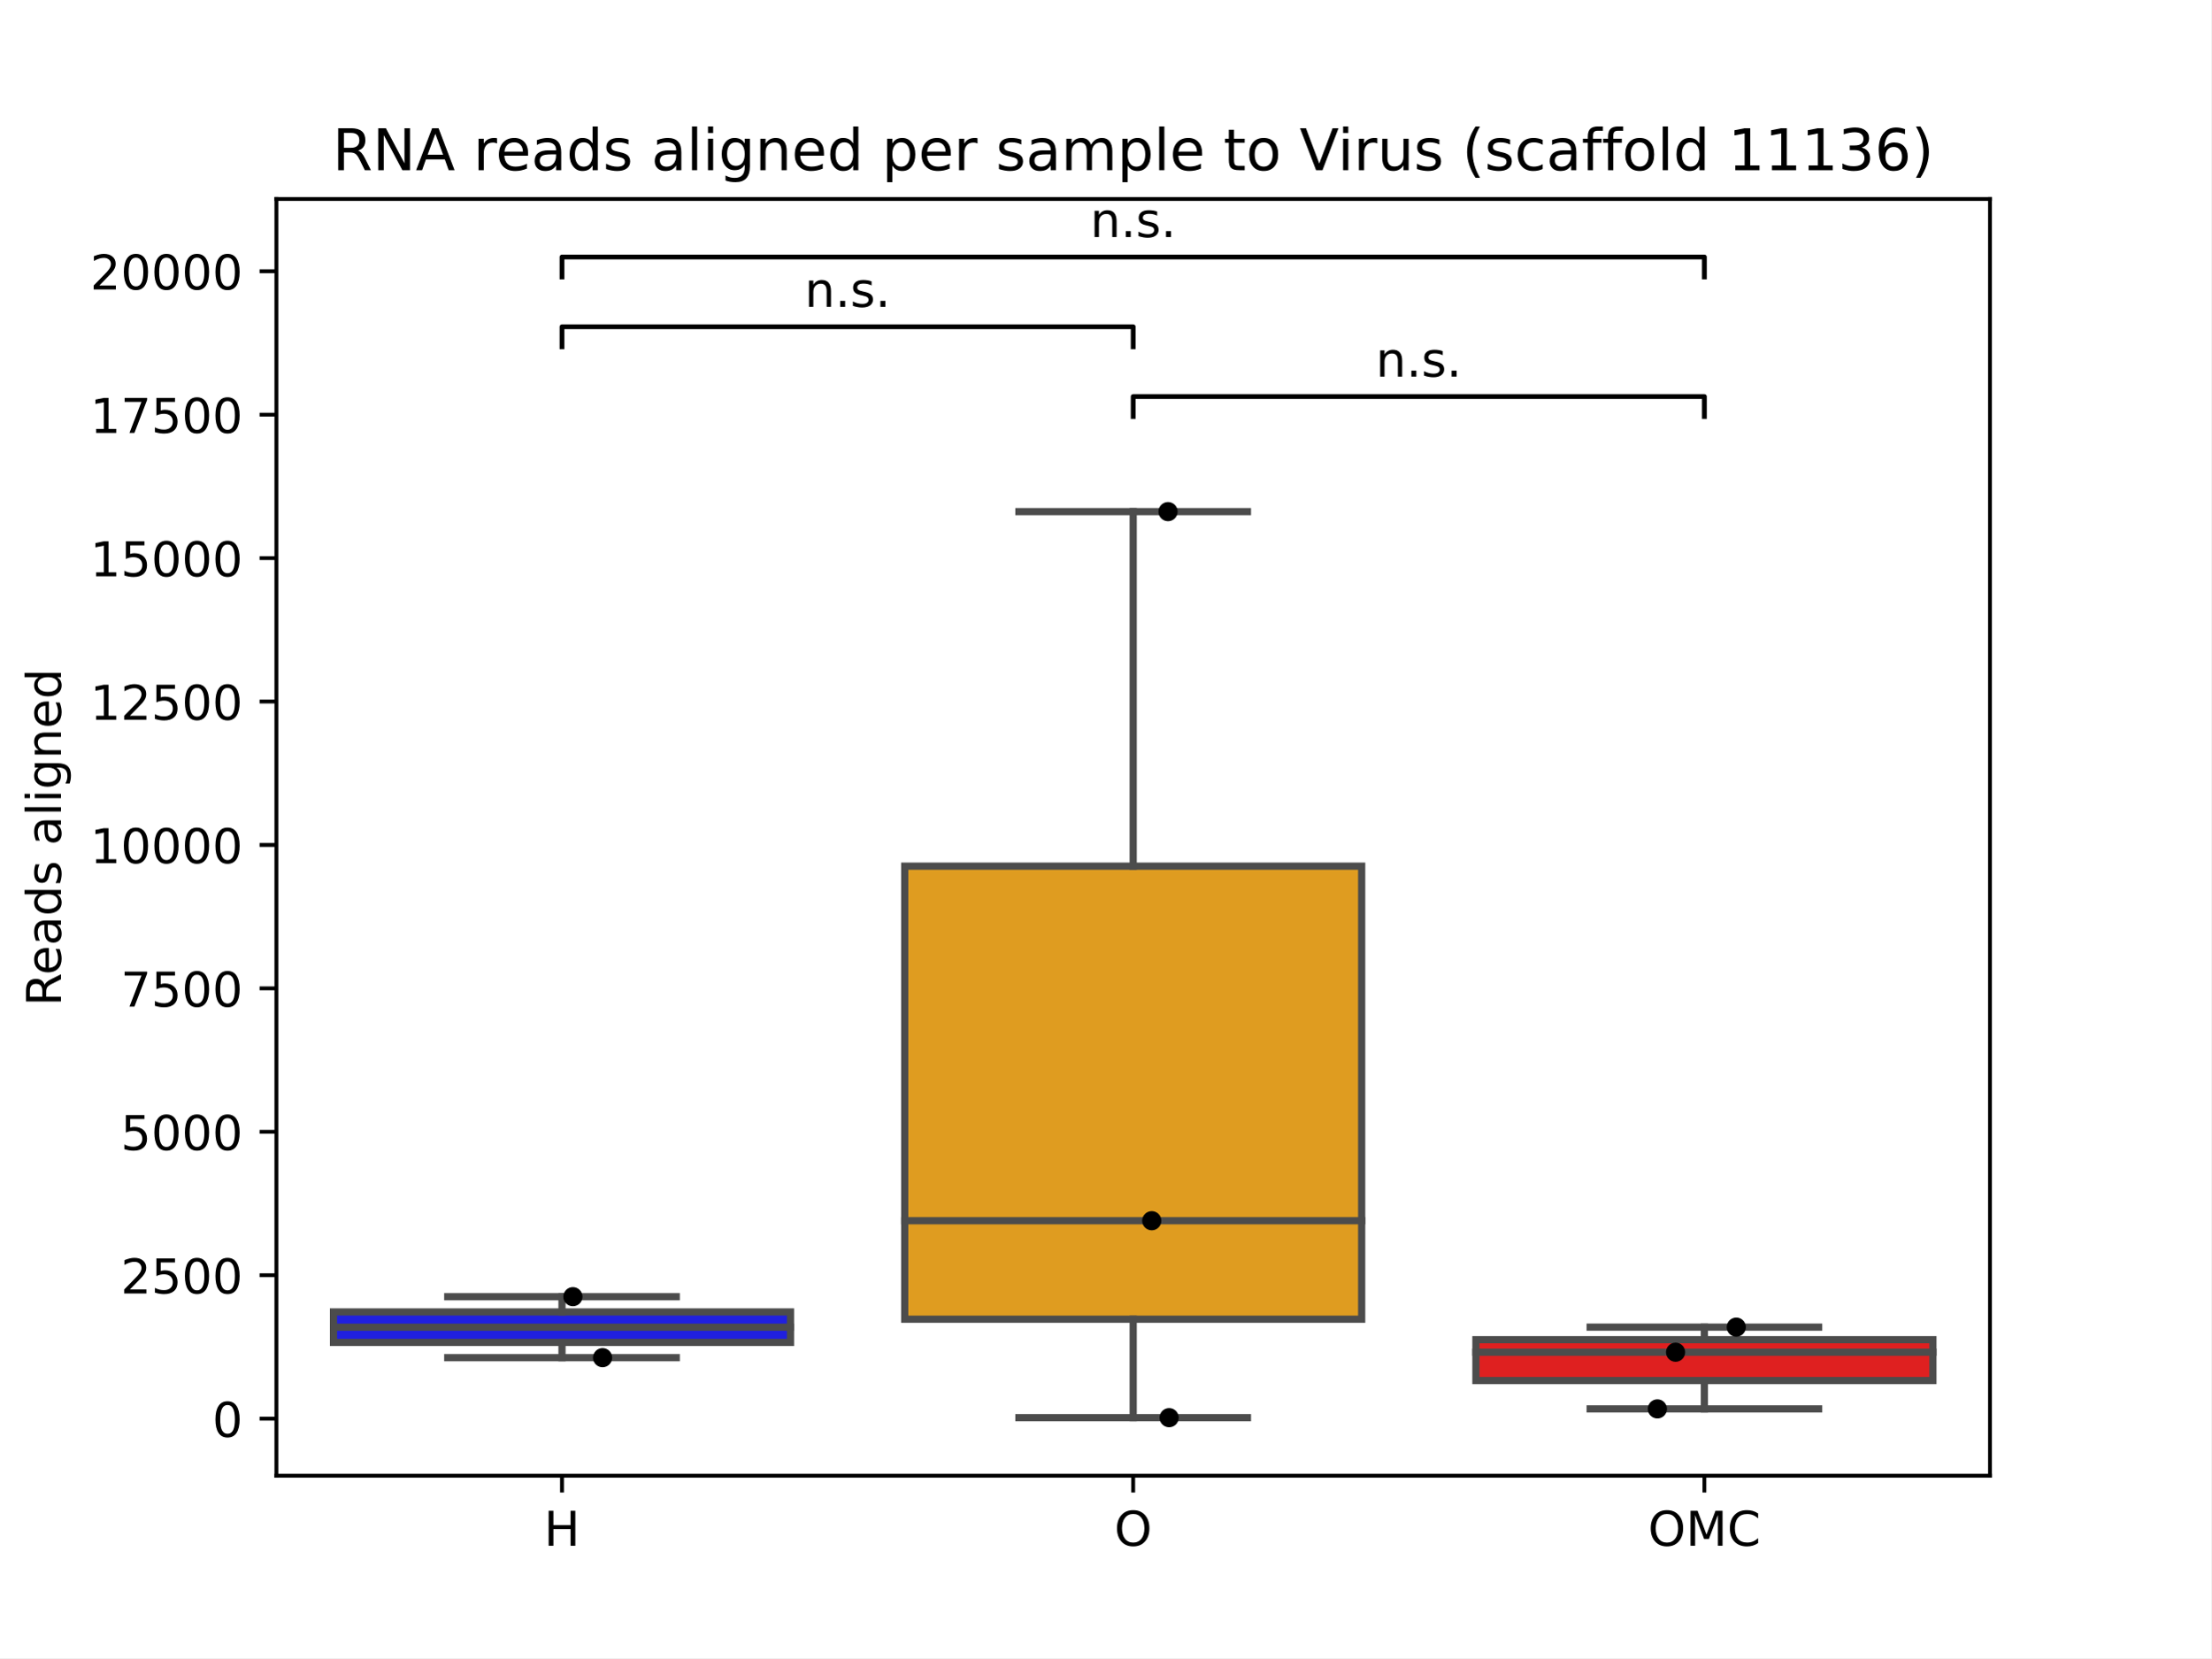
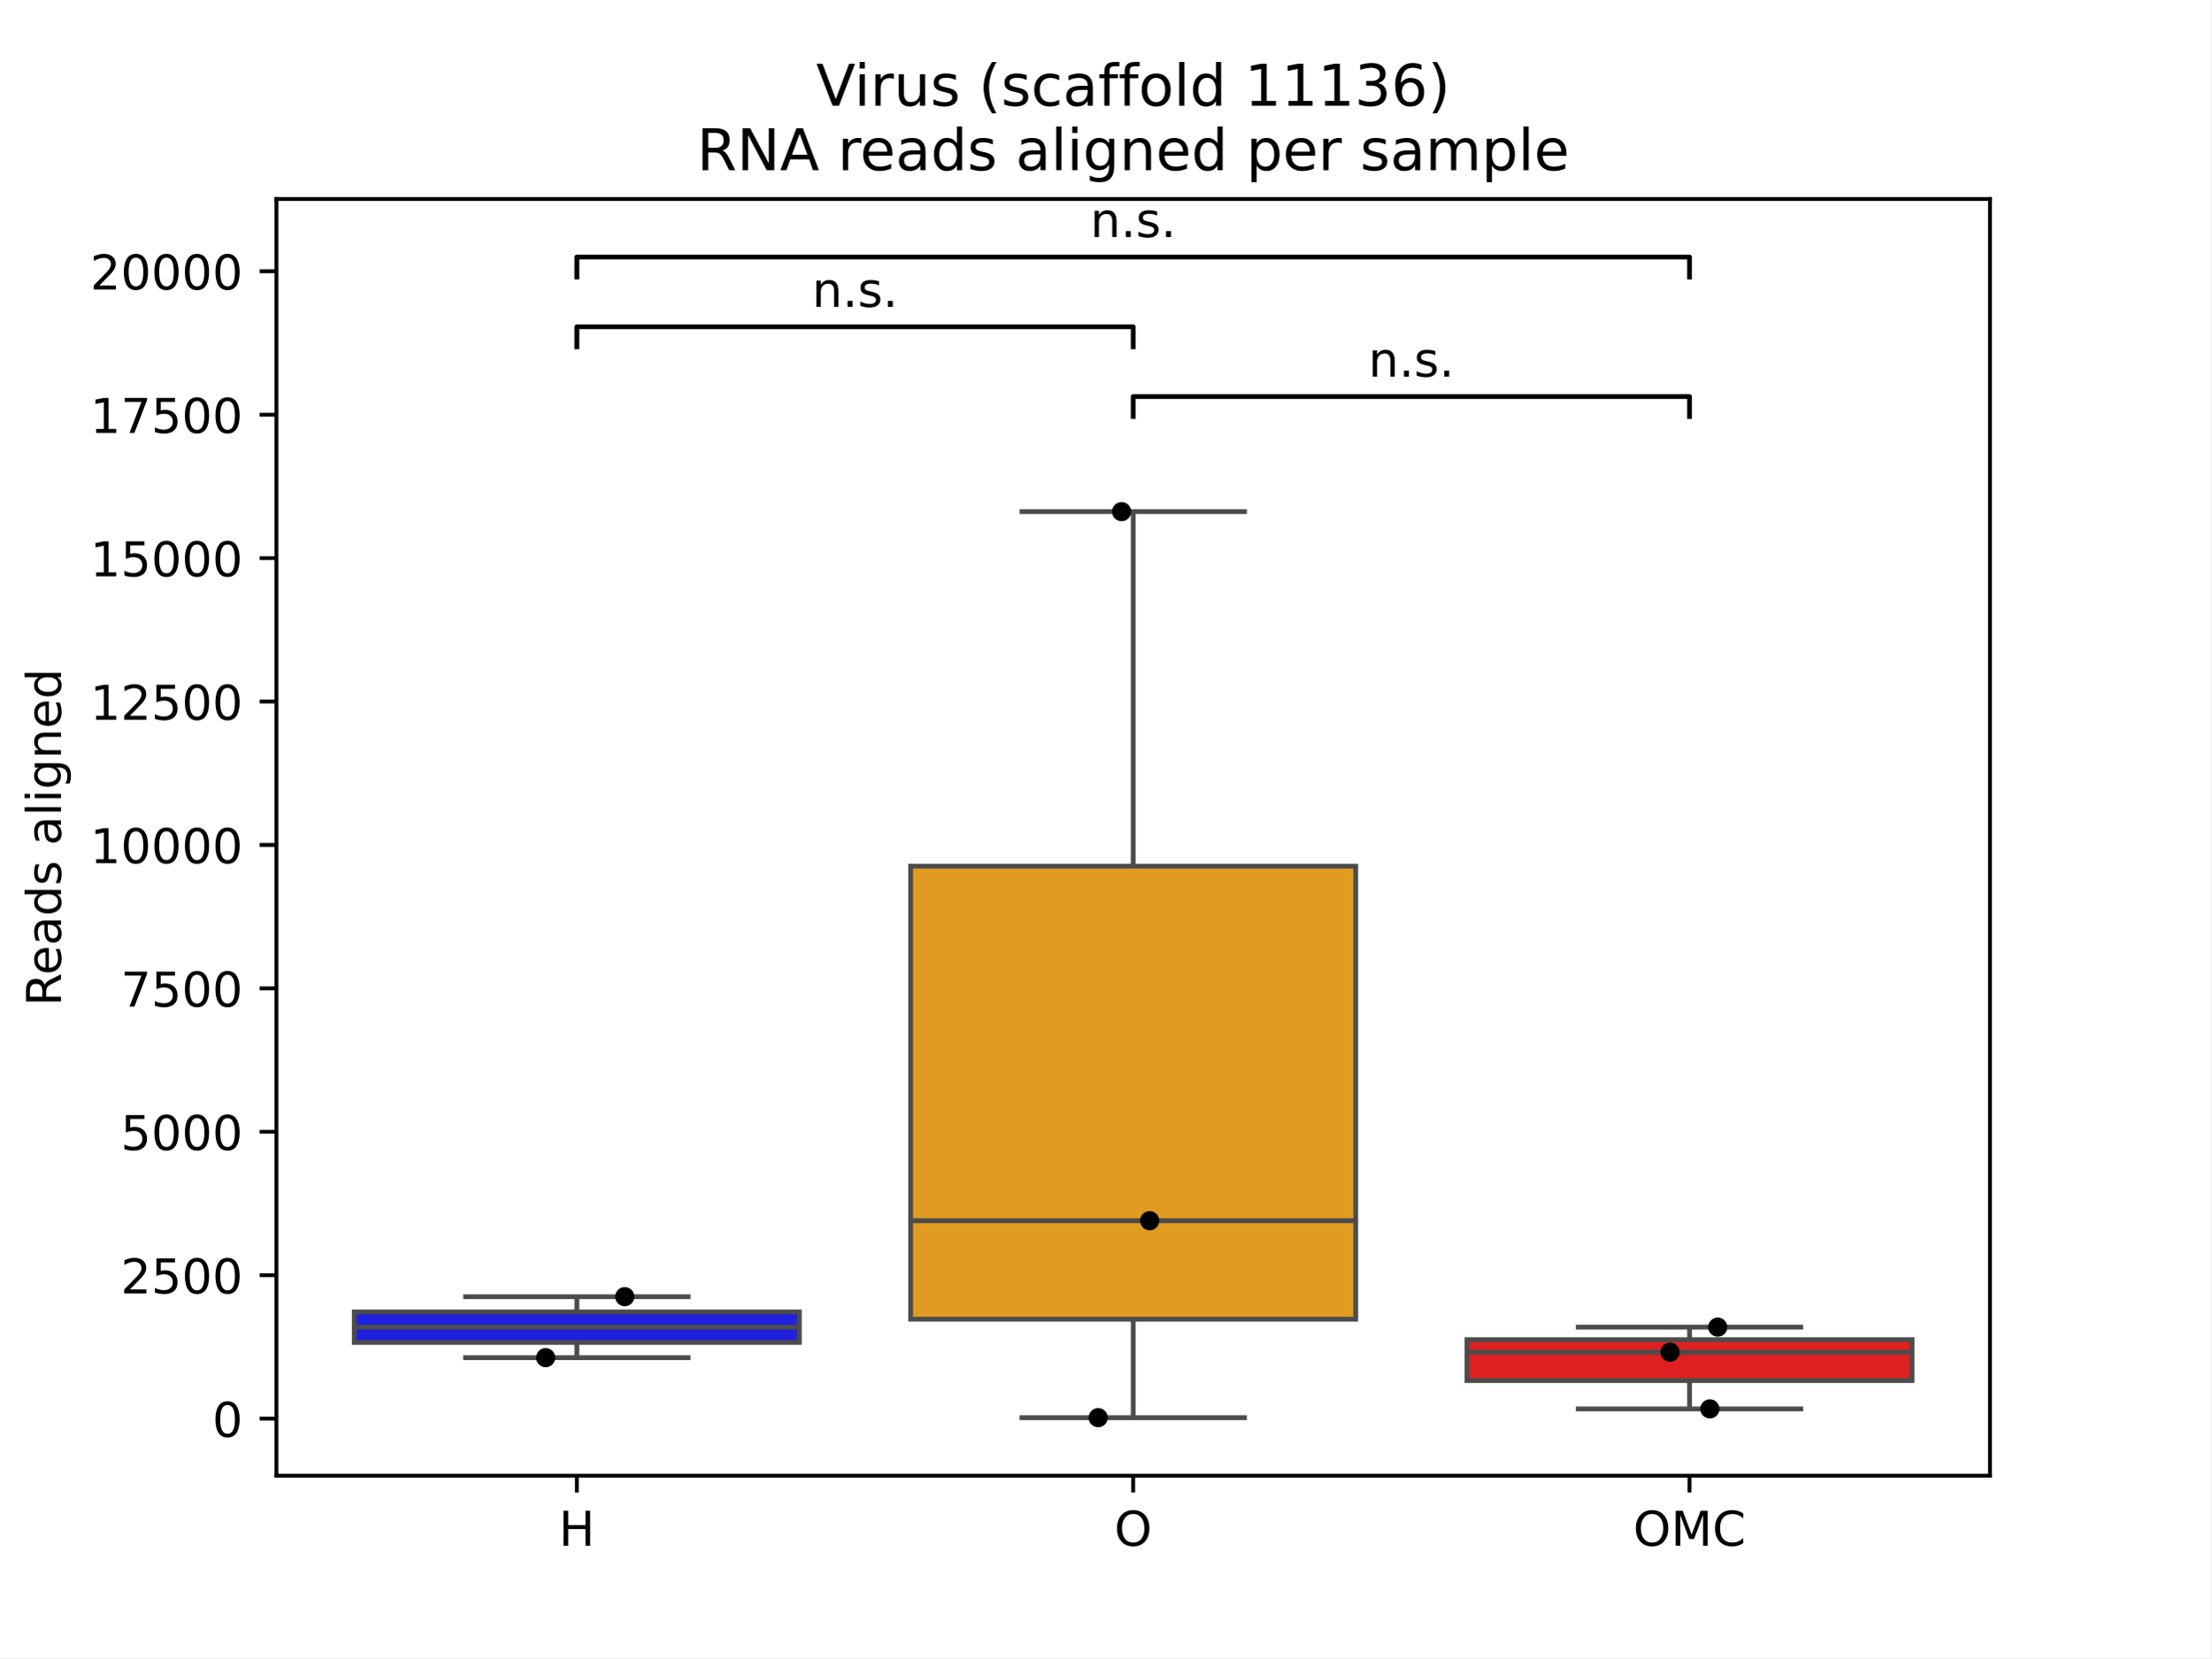
<svg xmlns="http://www.w3.org/2000/svg" xmlns:xlink="http://www.w3.org/1999/xlink" width="460.8pt" height="345.6pt" viewBox="0 0 460.8 345.6" version="1.1">
  <defs>
    <style type="text/css">*{stroke-linejoin: round; stroke-linecap: butt}</style>
  </defs>
  <g id="figure_1">
    <g id="patch_1">
      <path d="M 0 345.6  L 460.8 345.6  L 460.8 0  L 0 0  z " style="fill: #ffffff" />
    </g>
    <g id="axes_1">
      <g id="patch_2">
        <path d="M 57.6 307.584  L 414.72 307.584  L 414.72 41.472  L 57.6 41.472  z " style="fill: #ffffff" />
      </g>
-       <g id="patch_3">
-         <path d="M 69.504 279.802  L 164.736 279.802  L 164.736 273.446  L 69.504 273.446  L 69.504 279.802  z " clip-path="url(#pe0bafce841)" style="fill: #2020df; stroke: #4c4c4c; stroke-width: 1.5; stroke-linejoin: miter" />
-       </g>
-       <g id="patch_4">
-         <path d="M 188.544 274.962  L 283.776 274.962  L 283.776 180.536  L 188.544 180.536  L 188.544 274.962  z " clip-path="url(#pe0bafce841)" style="fill: #df9c20; stroke: #4c4c4c; stroke-width: 1.5; stroke-linejoin: miter" />
-       </g>
-       <g id="patch_5">
-         <path d="M 307.584 287.751  L 402.816 287.751  L 402.816 279.231  L 307.584 279.231  L 307.584 287.751  z " clip-path="url(#pe0bafce841)" style="fill: #df2020; stroke: #4c4c4c; stroke-width: 1.5; stroke-linejoin: miter" />
-       </g>
      <g id="matplotlib.axis_1">
        <g id="xtick_1">
          <g id="line2d_1">
            <defs>
-               <path id="me83a0ffa88" d="M 0 0  L 0 3.5  " style="stroke: #000000; stroke-width: 0.8" />
+               <path id="me0c558ceb7" d="M 0 0  L 0 3.5  " style="stroke: #000000; stroke-width: 0.8" />
            </defs>
            <g>
-               <use xlink:href="#me83a0ffa88" x="117.12" y="307.584" style="stroke: #000000; stroke-width: 0.8" />
+               <use xlink:href="#me0c558ceb7" x="120.212" y="307.584" style="stroke: #000000; stroke-width: 0.8" />
            </g>
          </g>
          <g id="text_1">
-             <g transform="translate(113.3598 322.1824) scale(0.1 -0.1)">
+             <g transform="translate(116.4518 322.1824) scale(0.1 -0.1)">
              <defs>
                <path id="DejaVuSans-48" d="M 628 4666  L 1259 4666  L 1259 2753  L 3553 2753  L 3553 4666  L 4184 4666  L 4184 0  L 3553 0  L 3553 2222  L 1259 2222  L 1259 0  L 628 0  L 628 4666  z " transform="scale(0.015625)" />
              </defs>
              <use xlink:href="#DejaVuSans-48" />
            </g>
          </g>
        </g>
        <g id="xtick_2">
          <g id="line2d_2">
            <g>
-               <use xlink:href="#me83a0ffa88" x="236.16" y="307.584" style="stroke: #000000; stroke-width: 0.8" />
+               <use xlink:href="#me0c558ceb7" x="236.16" y="307.584" style="stroke: #000000; stroke-width: 0.8" />
            </g>
          </g>
          <g id="text_2">
            <g transform="translate(232.2241 322.1824) scale(0.1 -0.1)">
              <defs>
                <path id="DejaVuSans-4f" d="M 2522 4238  Q 1834 4238 1429 3725  Q 1025 3213 1025 2328  Q 1025 1447 1429 934  Q 1834 422 2522 422  Q 3209 422 3611 934  Q 4013 1447 4013 2328  Q 4013 3213 3611 3725  Q 3209 4238 2522 4238  z M 2522 4750  Q 3503 4750 4090 4092  Q 4678 3434 4678 2328  Q 4678 1225 4090 567  Q 3503 -91 2522 -91  Q 1538 -91 948 565  Q 359 1222 359 2328  Q 359 3434 948 4092  Q 1538 4750 2522 4750  z " transform="scale(0.015625)" />
              </defs>
              <use xlink:href="#DejaVuSans-4f" />
            </g>
          </g>
        </g>
        <g id="xtick_3">
          <g id="line2d_3">
            <g>
-               <use xlink:href="#me83a0ffa88" x="355.2" y="307.584" style="stroke: #000000; stroke-width: 0.8" />
+               <use xlink:href="#me0c558ceb7" x="352.108" y="307.584" style="stroke: #000000; stroke-width: 0.8" />
            </g>
          </g>
          <g id="text_3">
-             <g transform="translate(343.4586 322.1824) scale(0.1 -0.1)">
+             <g transform="translate(340.3666 322.1824) scale(0.1 -0.1)">
              <defs>
                <path id="DejaVuSans-4d" d="M 628 4666  L 1569 4666  L 2759 1491  L 3956 4666  L 4897 4666  L 4897 0  L 4281 0  L 4281 4097  L 3078 897  L 2444 897  L 1241 4097  L 1241 0  L 628 0  L 628 4666  z " transform="scale(0.015625)" />
                <path id="DejaVuSans-43" d="M 4122 4306  L 4122 3641  Q 3803 3938 3442 4084  Q 3081 4231 2675 4231  Q 1875 4231 1450 3742  Q 1025 3253 1025 2328  Q 1025 1406 1450 917  Q 1875 428 2675 428  Q 3081 428 3442 575  Q 3803 722 4122 1019  L 4122 359  Q 3791 134 3420 21  Q 3050 -91 2638 -91  Q 1578 -91 968 557  Q 359 1206 359 2328  Q 359 3453 968 4101  Q 1578 4750 2638 4750  Q 3056 4750 3426 4639  Q 3797 4528 4122 4306  z " transform="scale(0.015625)" />
              </defs>
              <use xlink:href="#DejaVuSans-4f" />
              <use xlink:href="#DejaVuSans-4d" x="78.711" />
              <use xlink:href="#DejaVuSans-43" x="164.99" />
            </g>
          </g>
        </g>
      </g>
      <g id="matplotlib.axis_2">
        <g id="ytick_1">
          <g id="line2d_4">
            <defs>
-               <path id="m1e93c20e6a" d="M 0 0  L -3.5 0  " style="stroke: #000000; stroke-width: 0.8" />
+               <path id="maad1c151bc" d="M 0 0  L -3.5 0  " style="stroke: #000000; stroke-width: 0.8" />
            </defs>
            <g>
-               <use xlink:href="#m1e93c20e6a" x="57.6" y="295.691" style="stroke: #000000; stroke-width: 0.8" />
+               <use xlink:href="#maad1c151bc" x="57.6" y="295.691" style="stroke: #000000; stroke-width: 0.8" />
            </g>
          </g>
          <g id="text_4">
            <g transform="translate(44.2375 299.4905) scale(0.1 -0.1)">
              <defs>
                <path id="DejaVuSans-30" d="M 2034 4250  Q 1547 4250 1301 3770  Q 1056 3291 1056 2328  Q 1056 1369 1301 889  Q 1547 409 2034 409  Q 2525 409 2770 889  Q 3016 1369 3016 2328  Q 3016 3291 2770 3770  Q 2525 4250 2034 4250  z M 2034 4750  Q 2819 4750 3233 4129  Q 3647 3509 3647 2328  Q 3647 1150 3233 529  Q 2819 -91 2034 -91  Q 1250 -91 836 529  Q 422 1150 422 2328  Q 422 3509 836 4129  Q 1250 4750 2034 4750  z " transform="scale(0.015625)" />
              </defs>
              <use xlink:href="#DejaVuSans-30" />
            </g>
          </g>
        </g>
        <g id="ytick_2">
          <g id="line2d_5">
            <g>
-               <use xlink:href="#m1e93c20e6a" x="57.6" y="265.796" style="stroke: #000000; stroke-width: 0.8" />
+               <use xlink:href="#maad1c151bc" x="57.6" y="265.796" style="stroke: #000000; stroke-width: 0.8" />
            </g>
          </g>
          <g id="text_5">
            <g transform="translate(25.15 269.5955) scale(0.1 -0.1)">
              <defs>
                <path id="DejaVuSans-32" d="M 1228 531  L 3431 531  L 3431 0  L 469 0  L 469 531  Q 828 903 1448 1529  Q 2069 2156 2228 2338  Q 2531 2678 2651 2914  Q 2772 3150 2772 3378  Q 2772 3750 2511 3984  Q 2250 4219 1831 4219  Q 1534 4219 1204 4116  Q 875 4013 500 3803  L 500 4441  Q 881 4594 1212 4672  Q 1544 4750 1819 4750  Q 2544 4750 2975 4387  Q 3406 4025 3406 3419  Q 3406 3131 3298 2873  Q 3191 2616 2906 2266  Q 2828 2175 2409 1742  Q 1991 1309 1228 531  z " transform="scale(0.015625)" />
                <path id="DejaVuSans-35" d="M 691 4666  L 3169 4666  L 3169 4134  L 1269 4134  L 1269 2991  Q 1406 3038 1543 3061  Q 1681 3084 1819 3084  Q 2600 3084 3056 2656  Q 3513 2228 3513 1497  Q 3513 744 3044 326  Q 2575 -91 1722 -91  Q 1428 -91 1123 -41  Q 819 9 494 109  L 494 744  Q 775 591 1075 516  Q 1375 441 1709 441  Q 2250 441 2565 725  Q 2881 1009 2881 1497  Q 2881 1984 2565 2268  Q 2250 2553 1709 2553  Q 1456 2553 1204 2497  Q 953 2441 691 2322  L 691 4666  z " transform="scale(0.015625)" />
              </defs>
              <use xlink:href="#DejaVuSans-32" />
              <use xlink:href="#DejaVuSans-35" x="63.623" />
              <use xlink:href="#DejaVuSans-30" x="127.246" />
              <use xlink:href="#DejaVuSans-30" x="190.869" />
            </g>
          </g>
        </g>
        <g id="ytick_3">
          <g id="line2d_6">
            <g>
-               <use xlink:href="#m1e93c20e6a" x="57.6" y="235.901" style="stroke: #000000; stroke-width: 0.8" />
+               <use xlink:href="#maad1c151bc" x="57.6" y="235.901" style="stroke: #000000; stroke-width: 0.8" />
            </g>
          </g>
          <g id="text_6">
            <g transform="translate(25.15 239.7006) scale(0.1 -0.1)">
              <use xlink:href="#DejaVuSans-35" />
              <use xlink:href="#DejaVuSans-30" x="63.623" />
              <use xlink:href="#DejaVuSans-30" x="127.246" />
              <use xlink:href="#DejaVuSans-30" x="190.869" />
            </g>
          </g>
        </g>
        <g id="ytick_4">
          <g id="line2d_7">
            <g>
-               <use xlink:href="#m1e93c20e6a" x="57.6" y="206.006" style="stroke: #000000; stroke-width: 0.8" />
+               <use xlink:href="#maad1c151bc" x="57.6" y="206.006" style="stroke: #000000; stroke-width: 0.8" />
            </g>
          </g>
          <g id="text_7">
            <g transform="translate(25.15 209.8056) scale(0.1 -0.1)">
              <defs>
                <path id="DejaVuSans-37" d="M 525 4666  L 3525 4666  L 3525 4397  L 1831 0  L 1172 0  L 2766 4134  L 525 4134  L 525 4666  z " transform="scale(0.015625)" />
              </defs>
              <use xlink:href="#DejaVuSans-37" />
              <use xlink:href="#DejaVuSans-35" x="63.623" />
              <use xlink:href="#DejaVuSans-30" x="127.246" />
              <use xlink:href="#DejaVuSans-30" x="190.869" />
            </g>
          </g>
        </g>
        <g id="ytick_5">
          <g id="line2d_8">
            <g>
-               <use xlink:href="#m1e93c20e6a" x="57.6" y="176.111" style="stroke: #000000; stroke-width: 0.8" />
+               <use xlink:href="#maad1c151bc" x="57.6" y="176.111" style="stroke: #000000; stroke-width: 0.8" />
            </g>
          </g>
          <g id="text_8">
            <g transform="translate(18.7875 179.9107) scale(0.1 -0.1)">
              <defs>
                <path id="DejaVuSans-31" d="M 794 531  L 1825 531  L 1825 4091  L 703 3866  L 703 4441  L 1819 4666  L 2450 4666  L 2450 531  L 3481 531  L 3481 0  L 794 0  L 794 531  z " transform="scale(0.015625)" />
              </defs>
              <use xlink:href="#DejaVuSans-31" />
              <use xlink:href="#DejaVuSans-30" x="63.623" />
              <use xlink:href="#DejaVuSans-30" x="127.246" />
              <use xlink:href="#DejaVuSans-30" x="190.869" />
              <use xlink:href="#DejaVuSans-30" x="254.492" />
            </g>
          </g>
        </g>
        <g id="ytick_6">
          <g id="line2d_9">
            <g>
-               <use xlink:href="#m1e93c20e6a" x="57.6" y="146.216" style="stroke: #000000; stroke-width: 0.8" />
+               <use xlink:href="#maad1c151bc" x="57.6" y="146.216" style="stroke: #000000; stroke-width: 0.8" />
            </g>
          </g>
          <g id="text_9">
            <g transform="translate(18.7875 150.0157) scale(0.1 -0.1)">
              <use xlink:href="#DejaVuSans-31" />
              <use xlink:href="#DejaVuSans-32" x="63.623" />
              <use xlink:href="#DejaVuSans-35" x="127.246" />
              <use xlink:href="#DejaVuSans-30" x="190.869" />
              <use xlink:href="#DejaVuSans-30" x="254.492" />
            </g>
          </g>
        </g>
        <g id="ytick_7">
          <g id="line2d_10">
            <g>
-               <use xlink:href="#m1e93c20e6a" x="57.6" y="116.322" style="stroke: #000000; stroke-width: 0.8" />
+               <use xlink:href="#maad1c151bc" x="57.6" y="116.322" style="stroke: #000000; stroke-width: 0.8" />
            </g>
          </g>
          <g id="text_10">
            <g transform="translate(18.7875 120.1207) scale(0.1 -0.1)">
              <use xlink:href="#DejaVuSans-31" />
              <use xlink:href="#DejaVuSans-35" x="63.623" />
              <use xlink:href="#DejaVuSans-30" x="127.246" />
              <use xlink:href="#DejaVuSans-30" x="190.869" />
              <use xlink:href="#DejaVuSans-30" x="254.492" />
            </g>
          </g>
        </g>
        <g id="ytick_8">
          <g id="line2d_11">
            <g>
-               <use xlink:href="#m1e93c20e6a" x="57.6" y="86.427" style="stroke: #000000; stroke-width: 0.8" />
+               <use xlink:href="#maad1c151bc" x="57.6" y="86.427" style="stroke: #000000; stroke-width: 0.8" />
            </g>
          </g>
          <g id="text_11">
            <g transform="translate(18.7875 90.22576) scale(0.1 -0.1)">
              <use xlink:href="#DejaVuSans-31" />
              <use xlink:href="#DejaVuSans-37" x="63.623" />
              <use xlink:href="#DejaVuSans-35" x="127.246" />
              <use xlink:href="#DejaVuSans-30" x="190.869" />
              <use xlink:href="#DejaVuSans-30" x="254.492" />
            </g>
          </g>
        </g>
        <g id="ytick_9">
          <g id="line2d_12">
            <g>
-               <use xlink:href="#m1e93c20e6a" x="57.6" y="56.532" style="stroke: #000000; stroke-width: 0.8" />
+               <use xlink:href="#maad1c151bc" x="57.6" y="56.532" style="stroke: #000000; stroke-width: 0.8" />
            </g>
          </g>
          <g id="text_12">
            <g transform="translate(18.7875 60.3308) scale(0.1 -0.1)">
              <use xlink:href="#DejaVuSans-32" />
              <use xlink:href="#DejaVuSans-30" x="63.623" />
              <use xlink:href="#DejaVuSans-30" x="127.246" />
              <use xlink:href="#DejaVuSans-30" x="190.869" />
              <use xlink:href="#DejaVuSans-30" x="254.492" />
            </g>
          </g>
        </g>
        <g id="text_13">
          <g transform="translate(12.70781 209.7217) rotate(-90) scale(0.1 -0.1)">
            <defs>
              <path id="DejaVuSans-52" d="M 2841 2188  Q 3044 2119 3236 1894  Q 3428 1669 3622 1275  L 4263 0  L 3584 0  L 2988 1197  Q 2756 1666 2539 1819  Q 2322 1972 1947 1972  L 1259 1972  L 1259 0  L 628 0  L 628 4666  L 2053 4666  Q 2853 4666 3247 4331  Q 3641 3997 3641 3322  Q 3641 2881 3436 2590  Q 3231 2300 2841 2188  z M 1259 4147  L 1259 2491  L 2053 2491  Q 2509 2491 2742 2702  Q 2975 2913 2975 3322  Q 2975 3731 2742 3939  Q 2509 4147 2053 4147  L 1259 4147  z " transform="scale(0.015625)" />
              <path id="DejaVuSans-65" d="M 3597 1894  L 3597 1613  L 953 1613  Q 991 1019 1311 708  Q 1631 397 2203 397  Q 2534 397 2845 478  Q 3156 559 3463 722  L 3463 178  Q 3153 47 2828 -22  Q 2503 -91 2169 -91  Q 1331 -91 842 396  Q 353 884 353 1716  Q 353 2575 817 3079  Q 1281 3584 2069 3584  Q 2775 3584 3186 3129  Q 3597 2675 3597 1894  z M 3022 2063  Q 3016 2534 2758 2815  Q 2500 3097 2075 3097  Q 1594 3097 1305 2825  Q 1016 2553 972 2059  L 3022 2063  z " transform="scale(0.015625)" />
              <path id="DejaVuSans-61" d="M 2194 1759  Q 1497 1759 1228 1600  Q 959 1441 959 1056  Q 959 750 1161 570  Q 1363 391 1709 391  Q 2188 391 2477 730  Q 2766 1069 2766 1631  L 2766 1759  L 2194 1759  z M 3341 1997  L 3341 0  L 2766 0  L 2766 531  Q 2569 213 2275 61  Q 1981 -91 1556 -91  Q 1019 -91 701 211  Q 384 513 384 1019  Q 384 1609 779 1909  Q 1175 2209 1959 2209  L 2766 2209  L 2766 2266  Q 2766 2663 2505 2880  Q 2244 3097 1772 3097  Q 1472 3097 1187 3025  Q 903 2953 641 2809  L 641 3341  Q 956 3463 1253 3523  Q 1550 3584 1831 3584  Q 2591 3584 2966 3190  Q 3341 2797 3341 1997  z " transform="scale(0.015625)" />
              <path id="DejaVuSans-64" d="M 2906 2969  L 2906 4863  L 3481 4863  L 3481 0  L 2906 0  L 2906 525  Q 2725 213 2448 61  Q 2172 -91 1784 -91  Q 1150 -91 751 415  Q 353 922 353 1747  Q 353 2572 751 3078  Q 1150 3584 1784 3584  Q 2172 3584 2448 3432  Q 2725 3281 2906 2969  z M 947 1747  Q 947 1113 1208 752  Q 1469 391 1925 391  Q 2381 391 2643 752  Q 2906 1113 2906 1747  Q 2906 2381 2643 2742  Q 2381 3103 1925 3103  Q 1469 3103 1208 2742  Q 947 2381 947 1747  z " transform="scale(0.015625)" />
              <path id="DejaVuSans-73" d="M 2834 3397  L 2834 2853  Q 2591 2978 2328 3040  Q 2066 3103 1784 3103  Q 1356 3103 1142 2972  Q 928 2841 928 2578  Q 928 2378 1081 2264  Q 1234 2150 1697 2047  L 1894 2003  Q 2506 1872 2764 1633  Q 3022 1394 3022 966  Q 3022 478 2636 193  Q 2250 -91 1575 -91  Q 1294 -91 989 -36  Q 684 19 347 128  L 347 722  Q 666 556 975 473  Q 1284 391 1588 391  Q 1994 391 2212 530  Q 2431 669 2431 922  Q 2431 1156 2273 1281  Q 2116 1406 1581 1522  L 1381 1569  Q 847 1681 609 1914  Q 372 2147 372 2553  Q 372 3047 722 3315  Q 1072 3584 1716 3584  Q 2034 3584 2315 3537  Q 2597 3491 2834 3397  z " transform="scale(0.015625)" />
              <path id="DejaVuSans-20" transform="scale(0.015625)" />
              <path id="DejaVuSans-6c" d="M 603 4863  L 1178 4863  L 1178 0  L 603 0  L 603 4863  z " transform="scale(0.015625)" />
              <path id="DejaVuSans-69" d="M 603 3500  L 1178 3500  L 1178 0  L 603 0  L 603 3500  z M 603 4863  L 1178 4863  L 1178 4134  L 603 4134  L 603 4863  z " transform="scale(0.015625)" />
              <path id="DejaVuSans-67" d="M 2906 1791  Q 2906 2416 2648 2759  Q 2391 3103 1925 3103  Q 1463 3103 1205 2759  Q 947 2416 947 1791  Q 947 1169 1205 825  Q 1463 481 1925 481  Q 2391 481 2648 825  Q 2906 1169 2906 1791  z M 3481 434  Q 3481 -459 3084 -895  Q 2688 -1331 1869 -1331  Q 1566 -1331 1297 -1286  Q 1028 -1241 775 -1147  L 775 -588  Q 1028 -725 1275 -790  Q 1522 -856 1778 -856  Q 2344 -856 2625 -561  Q 2906 -266 2906 331  L 2906 616  Q 2728 306 2450 153  Q 2172 0 1784 0  Q 1141 0 747 490  Q 353 981 353 1791  Q 353 2603 747 3093  Q 1141 3584 1784 3584  Q 2172 3584 2450 3431  Q 2728 3278 2906 2969  L 2906 3500  L 3481 3500  L 3481 434  z " transform="scale(0.015625)" />
              <path id="DejaVuSans-6e" d="M 3513 2113  L 3513 0  L 2938 0  L 2938 2094  Q 2938 2591 2744 2837  Q 2550 3084 2163 3084  Q 1697 3084 1428 2787  Q 1159 2491 1159 1978  L 1159 0  L 581 0  L 581 3500  L 1159 3500  L 1159 2956  Q 1366 3272 1645 3428  Q 1925 3584 2291 3584  Q 2894 3584 3203 3211  Q 3513 2838 3513 2113  z " transform="scale(0.015625)" />
            </defs>
            <use xlink:href="#DejaVuSans-52" />
            <use xlink:href="#DejaVuSans-65" x="64.982" />
            <use xlink:href="#DejaVuSans-61" x="126.506" />
            <use xlink:href="#DejaVuSans-64" x="187.785" />
            <use xlink:href="#DejaVuSans-73" x="251.262" />
            <use xlink:href="#DejaVuSans-20" x="303.361" />
            <use xlink:href="#DejaVuSans-61" x="335.148" />
            <use xlink:href="#DejaVuSans-6c" x="396.428" />
            <use xlink:href="#DejaVuSans-69" x="424.211" />
            <use xlink:href="#DejaVuSans-67" x="451.994" />
            <use xlink:href="#DejaVuSans-6e" x="515.471" />
            <use xlink:href="#DejaVuSans-65" x="578.85" />
            <use xlink:href="#DejaVuSans-64" x="640.373" />
          </g>
        </g>
      </g>
+       <g id="patch_3">
+         <path d="M 73.833 279.802  L 166.591 279.802  L 166.591 273.446  L 73.833 273.446  L 73.833 279.802  z " clip-path="url(#p39614f7f25)" style="fill: #2020df; stroke: #4c4c4c; stroke-linejoin: miter" />
+       </g>
      <g id="line2d_13">
-         <path d="M 117.12 279.802  L 117.12 282.98  " clip-path="url(#pe0bafce841)" style="fill: none; stroke: #4c4c4c; stroke-width: 1.5; stroke-linecap: square" />
+         <path d="M 120.212 279.802  L 120.212 282.98  " clip-path="url(#p39614f7f25)" style="fill: none; stroke: #4c4c4c" />
      </g>
      <g id="line2d_14">
-         <path d="M 117.12 273.446  L 117.12 270.269  " clip-path="url(#pe0bafce841)" style="fill: none; stroke: #4c4c4c; stroke-width: 1.5; stroke-linecap: square" />
+         <path d="M 120.212 273.446  L 120.212 270.269  " clip-path="url(#p39614f7f25)" style="fill: none; stroke: #4c4c4c" />
      </g>
      <g id="line2d_15">
-         <path d="M 93.312 282.98  L 140.928 282.98  " clip-path="url(#pe0bafce841)" style="fill: none; stroke: #4c4c4c; stroke-width: 1.5; stroke-linecap: square" />
+         <path d="M 97.022 282.98  L 143.402 282.98  " clip-path="url(#p39614f7f25)" style="fill: none; stroke: #4c4c4c; stroke-linecap: square" />
      </g>
      <g id="line2d_16">
-         <path d="M 93.312 270.269  L 140.928 270.269  " clip-path="url(#pe0bafce841)" style="fill: none; stroke: #4c4c4c; stroke-width: 1.5; stroke-linecap: square" />
+         <path d="M 97.022 270.269  L 143.402 270.269  " clip-path="url(#p39614f7f25)" style="fill: none; stroke: #4c4c4c; stroke-linecap: square" />
+       </g>
+       <g id="patch_4">
+         <path d="M 189.781 274.962  L 282.539 274.962  L 282.539 180.536  L 189.781 180.536  L 189.781 274.962  z " clip-path="url(#p39614f7f25)" style="fill: #df9c20; stroke: #4c4c4c; stroke-linejoin: miter" />
      </g>
      <g id="line2d_17">
-         <path d="M 236.16 274.962  L 236.16 295.488  " clip-path="url(#pe0bafce841)" style="fill: none; stroke: #4c4c4c; stroke-width: 1.5; stroke-linecap: square" />
+         <path d="M 236.16 274.962  L 236.16 295.488  " clip-path="url(#p39614f7f25)" style="fill: none; stroke: #4c4c4c" />
      </g>
      <g id="line2d_18">
-         <path d="M 236.16 180.536  L 236.16 106.636  " clip-path="url(#pe0bafce841)" style="fill: none; stroke: #4c4c4c; stroke-width: 1.5; stroke-linecap: square" />
+         <path d="M 236.16 180.536  L 236.16 106.636  " clip-path="url(#p39614f7f25)" style="fill: none; stroke: #4c4c4c" />
      </g>
      <g id="line2d_19">
-         <path d="M 212.352 295.488  L 259.968 295.488  " clip-path="url(#pe0bafce841)" style="fill: none; stroke: #4c4c4c; stroke-width: 1.5; stroke-linecap: square" />
+         <path d="M 212.97 295.488  L 259.35 295.488  " clip-path="url(#p39614f7f25)" style="fill: none; stroke: #4c4c4c; stroke-linecap: square" />
      </g>
      <g id="line2d_20">
-         <path d="M 212.352 106.636  L 259.968 106.636  " clip-path="url(#pe0bafce841)" style="fill: none; stroke: #4c4c4c; stroke-width: 1.5; stroke-linecap: square" />
+         <path d="M 212.97 106.636  L 259.35 106.636  " clip-path="url(#p39614f7f25)" style="fill: none; stroke: #4c4c4c; stroke-linecap: square" />
+       </g>
+       <g id="patch_5">
+         <path d="M 305.729 287.751  L 398.487 287.751  L 398.487 279.231  L 305.729 279.231  L 305.729 287.751  z " clip-path="url(#p39614f7f25)" style="fill: #df2020; stroke: #4c4c4c; stroke-linejoin: miter" />
      </g>
      <g id="line2d_21">
-         <path d="M 355.2 287.751  L 355.2 293.658  " clip-path="url(#pe0bafce841)" style="fill: none; stroke: #4c4c4c; stroke-width: 1.5; stroke-linecap: square" />
+         <path d="M 352.108 287.751  L 352.108 293.658  " clip-path="url(#p39614f7f25)" style="fill: none; stroke: #4c4c4c" />
      </g>
      <g id="line2d_22">
-         <path d="M 355.2 279.231  L 355.2 276.618  " clip-path="url(#pe0bafce841)" style="fill: none; stroke: #4c4c4c; stroke-width: 1.5; stroke-linecap: square" />
+         <path d="M 352.108 279.231  L 352.108 276.618  " clip-path="url(#p39614f7f25)" style="fill: none; stroke: #4c4c4c" />
      </g>
      <g id="line2d_23">
-         <path d="M 331.392 293.658  L 379.008 293.658  " clip-path="url(#pe0bafce841)" style="fill: none; stroke: #4c4c4c; stroke-width: 1.5; stroke-linecap: square" />
+         <path d="M 328.918 293.658  L 375.298 293.658  " clip-path="url(#p39614f7f25)" style="fill: none; stroke: #4c4c4c; stroke-linecap: square" />
      </g>
      <g id="line2d_24">
-         <path d="M 331.392 276.618  L 379.008 276.618  " clip-path="url(#pe0bafce841)" style="fill: none; stroke: #4c4c4c; stroke-width: 1.5; stroke-linecap: square" />
+         <path d="M 328.918 276.618  L 375.298 276.618  " clip-path="url(#p39614f7f25)" style="fill: none; stroke: #4c4c4c; stroke-linecap: square" />
      </g>
      <g id="line2d_25">
-         <path d="M 117.12 57.723  L 117.12 53.568  L 355.2 53.568  L 355.2 57.723  " clip-path="url(#pe0bafce841)" style="fill: none; stroke: #000000; stroke-linecap: square" />
+         <path d="M 120.212 57.723  L 120.212 53.568  L 352.108 53.568  L 352.108 57.723  " clip-path="url(#p39614f7f25)" style="fill: none; stroke: #000000; stroke-linecap: square" />
      </g>
      <g id="line2d_26">
-         <path d="M 117.12 72.264  L 117.12 68.11  L 236.16 68.11  L 236.16 72.264  " clip-path="url(#pe0bafce841)" style="fill: none; stroke: #000000; stroke-linecap: square" />
+         <path d="M 120.212 72.264  L 120.212 68.11  L 236.16 68.11  L 236.16 72.264  " clip-path="url(#p39614f7f25)" style="fill: none; stroke: #000000; stroke-linecap: square" />
      </g>
      <g id="line2d_27">
-         <path d="M 236.16 86.806  L 236.16 82.651  L 355.2 82.651  L 355.2 86.806  " clip-path="url(#pe0bafce841)" style="fill: none; stroke: #000000; stroke-linecap: square" />
+         <path d="M 236.16 86.806  L 236.16 82.651  L 352.108 82.651  L 352.108 86.806  " clip-path="url(#p39614f7f25)" style="fill: none; stroke: #000000; stroke-linecap: square" />
      </g>
      <g id="line2d_28">
-         <path d="M 69.504 276.624  L 164.736 276.624  " clip-path="url(#pe0bafce841)" style="fill: none; stroke: #4c4c4c; stroke-width: 1.5; stroke-linecap: square" />
+         <path d="M 73.833 276.624  L 166.591 276.624  " clip-path="url(#p39614f7f25)" style="fill: none; stroke: #4c4c4c" />
      </g>
      <g id="line2d_29">
-         <path d="M 188.544 254.436  L 283.776 254.436  " clip-path="url(#pe0bafce841)" style="fill: none; stroke: #4c4c4c; stroke-width: 1.5; stroke-linecap: square" />
+         <path d="M 189.781 254.436  L 282.539 254.436  " clip-path="url(#p39614f7f25)" style="fill: none; stroke: #4c4c4c" />
      </g>
      <g id="line2d_30">
-         <path d="M 307.584 281.844  L 402.816 281.844  " clip-path="url(#pe0bafce841)" style="fill: none; stroke: #4c4c4c; stroke-width: 1.5; stroke-linecap: square" />
+         <path d="M 305.729 281.844  L 398.487 281.844  " clip-path="url(#p39614f7f25)" style="fill: none; stroke: #4c4c4c" />
      </g>
      <g id="patch_6">
        <path d="M 57.6 307.584  L 57.6 41.472  " style="fill: none; stroke: #000000; stroke-width: 0.8; stroke-linejoin: miter; stroke-linecap: square" />
      </g>
      <g id="patch_7">
        <path d="M 414.72 307.584  L 414.72 41.472  " style="fill: none; stroke: #000000; stroke-width: 0.8; stroke-linejoin: miter; stroke-linecap: square" />
      </g>
      <g id="patch_8">
        <path d="M 57.6 307.584  L 414.72 307.584  " style="fill: none; stroke: #000000; stroke-width: 0.8; stroke-linejoin: miter; stroke-linecap: square" />
      </g>
      <g id="patch_9">
        <path d="M 57.6 41.472  L 414.72 41.472  " style="fill: none; stroke: #000000; stroke-width: 0.8; stroke-linejoin: miter; stroke-linecap: square" />
      </g>
      <g id="PathCollection_1">
        <defs>
-           <path id="m629db8417b" d="M 0 2  C 0.53 2 1.039 1.789 1.414 1.414  C 1.789 1.039 2 0.53 2 0  C 2 -0.53 1.789 -1.039 1.414 -1.414  C 1.039 -1.789 0.53 -2 0 -2  C -0.53 -2 -1.039 -1.789 -1.414 -1.414  C -1.789 -1.039 -2 -0.53 -2 0  C -2 0.53 -1.789 1.039 -1.414 1.414  C -1.039 1.789 -0.53 2 0 2  z " />
+           <path id="m18840c9107" d="M 0 2  C 0.53 2 1.039 1.789 1.414 1.414  C 1.789 1.039 2 0.53 2 0  C 2 -0.53 1.789 -1.039 1.414 -1.414  C 1.039 -1.789 0.53 -2 0 -2  C -0.53 -2 -1.039 -1.789 -1.414 -1.414  C -1.789 -1.039 -2 -0.53 -2 0  C -2 0.53 -1.789 1.039 -1.414 1.414  C -1.039 1.789 -0.53 2 0 2  z " />
        </defs>
-         <g clip-path="url(#pe0bafce841)">
-           <use xlink:href="#m629db8417b" x="125.574" y="282.98" />
-           <use xlink:href="#m629db8417b" x="119.389" y="270.269" />
+         <g clip-path="url(#p39614f7f25)">
+           <use xlink:href="#m18840c9107" x="113.71" y="282.98" />
+           <use xlink:href="#m18840c9107" x="130.2" y="270.269" />
        </g>
      </g>
      <g id="PathCollection_2">
-         <g clip-path="url(#pe0bafce841)">
-           <use xlink:href="#m629db8417b" x="243.422" y="106.636" />
-           <use xlink:href="#m629db8417b" x="243.65" y="295.488" />
-           <use xlink:href="#m629db8417b" x="240.028" y="254.436" />
+         <g clip-path="url(#p39614f7f25)">
+           <use xlink:href="#m18840c9107" x="233.743" y="106.636" />
+           <use xlink:href="#m18840c9107" x="228.86" y="295.488" />
+           <use xlink:href="#m18840c9107" x="239.592" y="254.436" />
        </g>
      </g>
      <g id="PathCollection_3">
-         <g clip-path="url(#pe0bafce841)">
-           <use xlink:href="#m629db8417b" x="361.848" y="276.618" />
-           <use xlink:href="#m629db8417b" x="345.405" y="293.658" />
-           <use xlink:href="#m629db8417b" x="349.196" y="281.844" />
+         <g clip-path="url(#p39614f7f25)">
+           <use xlink:href="#m18840c9107" x="357.988" y="276.618" />
+           <use xlink:href="#m18840c9107" x="356.344" y="293.658" />
+           <use xlink:href="#m18840c9107" x="348.056" y="281.844" />
        </g>
      </g>
      <g id="text_14">
        <g transform="translate(227.2084 49.41094) scale(0.1 -0.1)">
          <defs>
            <path id="DejaVuSans-2e" d="M 684 794  L 1344 794  L 1344 0  L 684 0  L 684 794  z " transform="scale(0.015625)" />
          </defs>
          <use xlink:href="#DejaVuSans-6e" />
          <use xlink:href="#DejaVuSans-2e" x="63.379" />
          <use xlink:href="#DejaVuSans-73" x="95.166" />
          <use xlink:href="#DejaVuSans-2e" x="147.266" />
        </g>
      </g>
      <g id="text_15">
-         <g transform="translate(167.6884 63.95258) scale(0.1 -0.1)">
+         <g transform="translate(169.2344 63.95258) scale(0.1 -0.1)">
          <use xlink:href="#DejaVuSans-6e" />
          <use xlink:href="#DejaVuSans-2e" x="63.379" />
          <use xlink:href="#DejaVuSans-73" x="95.166" />
          <use xlink:href="#DejaVuSans-2e" x="147.266" />
        </g>
      </g>
      <g id="text_16">
-         <g transform="translate(286.7284 78.49421) scale(0.1 -0.1)">
+         <g transform="translate(285.1825 78.49421) scale(0.1 -0.1)">
          <use xlink:href="#DejaVuSans-6e" />
          <use xlink:href="#DejaVuSans-2e" x="63.379" />
          <use xlink:href="#DejaVuSans-73" x="95.166" />
          <use xlink:href="#DejaVuSans-2e" x="147.266" />
        </g>
      </g>
      <g id="text_17">
-         <g transform="translate(69.30563 35.472) scale(0.12 -0.12)">
+         <g transform="translate(170.0728 22.03462) scale(0.12 -0.12)">
          <defs>
-             <path id="DejaVuSans-4e" d="M 628 4666  L 1478 4666  L 3547 763  L 3547 4666  L 4159 4666  L 4159 0  L 3309 0  L 1241 3903  L 1241 0  L 628 0  L 628 4666  z " transform="scale(0.015625)" />
-             <path id="DejaVuSans-41" d="M 2188 4044  L 1331 1722  L 3047 1722  L 2188 4044  z M 1831 4666  L 2547 4666  L 4325 0  L 3669 0  L 3244 1197  L 1141 1197  L 716 0  L 50 0  L 1831 4666  z " transform="scale(0.015625)" />
+             <path id="DejaVuSans-56" d="M 1831 0  L 50 4666  L 709 4666  L 2188 738  L 3669 4666  L 4325 4666  L 2547 0  L 1831 0  z " transform="scale(0.015625)" />
            <path id="DejaVuSans-72" d="M 2631 2963  Q 2534 3019 2420 3045  Q 2306 3072 2169 3072  Q 1681 3072 1420 2755  Q 1159 2438 1159 1844  L 1159 0  L 581 0  L 581 3500  L 1159 3500  L 1159 2956  Q 1341 3275 1631 3429  Q 1922 3584 2338 3584  Q 2397 3584 2469 3576  Q 2541 3569 2628 3553  L 2631 2963  z " transform="scale(0.015625)" />
-             <path id="DejaVuSans-70" d="M 1159 525  L 1159 -1331  L 581 -1331  L 581 3500  L 1159 3500  L 1159 2969  Q 1341 3281 1617 3432  Q 1894 3584 2278 3584  Q 2916 3584 3314 3078  Q 3713 2572 3713 1747  Q 3713 922 3314 415  Q 2916 -91 2278 -91  Q 1894 -91 1617 61  Q 1341 213 1159 525  z M 3116 1747  Q 3116 2381 2855 2742  Q 2594 3103 2138 3103  Q 1681 3103 1420 2742  Q 1159 2381 1159 1747  Q 1159 1113 1420 752  Q 1681 391 2138 391  Q 2594 391 2855 752  Q 3116 1113 3116 1747  z " transform="scale(0.015625)" />
-             <path id="DejaVuSans-6d" d="M 3328 2828  Q 3544 3216 3844 3400  Q 4144 3584 4550 3584  Q 5097 3584 5394 3201  Q 5691 2819 5691 2113  L 5691 0  L 5113 0  L 5113 2094  Q 5113 2597 4934 2840  Q 4756 3084 4391 3084  Q 3944 3084 3684 2787  Q 3425 2491 3425 1978  L 3425 0  L 2847 0  L 2847 2094  Q 2847 2600 2669 2842  Q 2491 3084 2119 3084  Q 1678 3084 1418 2786  Q 1159 2488 1159 1978  L 1159 0  L 581 0  L 581 3500  L 1159 3500  L 1159 2956  Q 1356 3278 1631 3431  Q 1906 3584 2284 3584  Q 2666 3584 2933 3390  Q 3200 3197 3328 2828  z " transform="scale(0.015625)" />
-             <path id="DejaVuSans-74" d="M 1172 4494  L 1172 3500  L 2356 3500  L 2356 3053  L 1172 3053  L 1172 1153  Q 1172 725 1289 603  Q 1406 481 1766 481  L 2356 481  L 2356 0  L 1766 0  Q 1100 0 847 248  Q 594 497 594 1153  L 594 3053  L 172 3053  L 172 3500  L 594 3500  L 594 4494  L 1172 4494  z " transform="scale(0.015625)" />
-             <path id="DejaVuSans-6f" d="M 1959 3097  Q 1497 3097 1228 2736  Q 959 2375 959 1747  Q 959 1119 1226 758  Q 1494 397 1959 397  Q 2419 397 2687 759  Q 2956 1122 2956 1747  Q 2956 2369 2687 2733  Q 2419 3097 1959 3097  z M 1959 3584  Q 2709 3584 3137 3096  Q 3566 2609 3566 1747  Q 3566 888 3137 398  Q 2709 -91 1959 -91  Q 1206 -91 779 398  Q 353 888 353 1747  Q 353 2609 779 3096  Q 1206 3584 1959 3584  z " transform="scale(0.015625)" />
-             <path id="DejaVuSans-56" d="M 1831 0  L 50 4666  L 709 4666  L 2188 738  L 3669 4666  L 4325 4666  L 2547 0  L 1831 0  z " transform="scale(0.015625)" />
            <path id="DejaVuSans-75" d="M 544 1381  L 544 3500  L 1119 3500  L 1119 1403  Q 1119 906 1312 657  Q 1506 409 1894 409  Q 2359 409 2629 706  Q 2900 1003 2900 1516  L 2900 3500  L 3475 3500  L 3475 0  L 2900 0  L 2900 538  Q 2691 219 2414 64  Q 2138 -91 1772 -91  Q 1169 -91 856 284  Q 544 659 544 1381  z M 1991 3584  L 1991 3584  z " transform="scale(0.015625)" />
            <path id="DejaVuSans-28" d="M 1984 4856  Q 1566 4138 1362 3434  Q 1159 2731 1159 2009  Q 1159 1288 1364 580  Q 1569 -128 1984 -844  L 1484 -844  Q 1016 -109 783 600  Q 550 1309 550 2009  Q 550 2706 781 3412  Q 1013 4119 1484 4856  L 1984 4856  z " transform="scale(0.015625)" />
            <path id="DejaVuSans-63" d="M 3122 3366  L 3122 2828  Q 2878 2963 2633 3030  Q 2388 3097 2138 3097  Q 1578 3097 1268 2742  Q 959 2388 959 1747  Q 959 1106 1268 751  Q 1578 397 2138 397  Q 2388 397 2633 464  Q 2878 531 3122 666  L 3122 134  Q 2881 22 2623 -34  Q 2366 -91 2075 -91  Q 1284 -91 818 406  Q 353 903 353 1747  Q 353 2603 823 3093  Q 1294 3584 2113 3584  Q 2378 3584 2631 3529  Q 2884 3475 3122 3366  z " transform="scale(0.015625)" />
            <path id="DejaVuSans-66" d="M 2375 4863  L 2375 4384  L 1825 4384  Q 1516 4384 1395 4259  Q 1275 4134 1275 3809  L 1275 3500  L 2222 3500  L 2222 3053  L 1275 3053  L 1275 0  L 697 0  L 697 3053  L 147 3053  L 147 3500  L 697 3500  L 697 3744  Q 697 4328 969 4595  Q 1241 4863 1831 4863  L 2375 4863  z " transform="scale(0.015625)" />
+             <path id="DejaVuSans-6f" d="M 1959 3097  Q 1497 3097 1228 2736  Q 959 2375 959 1747  Q 959 1119 1226 758  Q 1494 397 1959 397  Q 2419 397 2687 759  Q 2956 1122 2956 1747  Q 2956 2369 2687 2733  Q 2419 3097 1959 3097  z M 1959 3584  Q 2709 3584 3137 3096  Q 3566 2609 3566 1747  Q 3566 888 3137 398  Q 2709 -91 1959 -91  Q 1206 -91 779 398  Q 353 888 353 1747  Q 353 2609 779 3096  Q 1206 3584 1959 3584  z " transform="scale(0.015625)" />
            <path id="DejaVuSans-33" d="M 2597 2516  Q 3050 2419 3304 2112  Q 3559 1806 3559 1356  Q 3559 666 3084 287  Q 2609 -91 1734 -91  Q 1441 -91 1130 -33  Q 819 25 488 141  L 488 750  Q 750 597 1062 519  Q 1375 441 1716 441  Q 2309 441 2620 675  Q 2931 909 2931 1356  Q 2931 1769 2642 2001  Q 2353 2234 1838 2234  L 1294 2234  L 1294 2753  L 1863 2753  Q 2328 2753 2575 2939  Q 2822 3125 2822 3475  Q 2822 3834 2567 4026  Q 2313 4219 1838 4219  Q 1578 4219 1281 4162  Q 984 4106 628 3988  L 628 4550  Q 988 4650 1302 4700  Q 1616 4750 1894 4750  Q 2613 4750 3031 4423  Q 3450 4097 3450 3541  Q 3450 3153 3228 2886  Q 3006 2619 2597 2516  z " transform="scale(0.015625)" />
            <path id="DejaVuSans-36" d="M 2113 2584  Q 1688 2584 1439 2293  Q 1191 2003 1191 1497  Q 1191 994 1439 701  Q 1688 409 2113 409  Q 2538 409 2786 701  Q 3034 994 3034 1497  Q 3034 2003 2786 2293  Q 2538 2584 2113 2584  z M 3366 4563  L 3366 3988  Q 3128 4100 2886 4159  Q 2644 4219 2406 4219  Q 1781 4219 1451 3797  Q 1122 3375 1075 2522  Q 1259 2794 1537 2939  Q 1816 3084 2150 3084  Q 2853 3084 3261 2657  Q 3669 2231 3669 1497  Q 3669 778 3244 343  Q 2819 -91 2113 -91  Q 1303 -91 875 529  Q 447 1150 447 2328  Q 447 3434 972 4092  Q 1497 4750 2381 4750  Q 2619 4750 2861 4703  Q 3103 4656 3366 4563  z " transform="scale(0.015625)" />
            <path id="DejaVuSans-29" d="M 513 4856  L 1013 4856  Q 1481 4119 1714 3412  Q 1947 2706 1947 2009  Q 1947 1309 1714 600  Q 1481 -109 1013 -844  L 513 -844  Q 928 -128 1133 580  Q 1338 1288 1338 2009  Q 1338 2731 1133 3434  Q 928 4138 513 4856  z " transform="scale(0.015625)" />
+           </defs>
+           <use xlink:href="#DejaVuSans-56" />
+           <use xlink:href="#DejaVuSans-69" x="66.158" />
+           <use xlink:href="#DejaVuSans-72" x="93.941" />
+           <use xlink:href="#DejaVuSans-75" x="135.055" />
+           <use xlink:href="#DejaVuSans-73" x="198.434" />
+           <use xlink:href="#DejaVuSans-20" x="250.533" />
+           <use xlink:href="#DejaVuSans-28" x="282.32" />
+           <use xlink:href="#DejaVuSans-73" x="321.334" />
+           <use xlink:href="#DejaVuSans-63" x="373.434" />
+           <use xlink:href="#DejaVuSans-61" x="428.414" />
+           <use xlink:href="#DejaVuSans-66" x="489.693" />
+           <use xlink:href="#DejaVuSans-66" x="524.898" />
+           <use xlink:href="#DejaVuSans-6f" x="560.104" />
+           <use xlink:href="#DejaVuSans-6c" x="621.285" />
+           <use xlink:href="#DejaVuSans-64" x="649.068" />
+           <use xlink:href="#DejaVuSans-20" x="712.545" />
+           <use xlink:href="#DejaVuSans-31" x="744.332" />
+           <use xlink:href="#DejaVuSans-31" x="807.955" />
+           <use xlink:href="#DejaVuSans-31" x="871.578" />
+           <use xlink:href="#DejaVuSans-33" x="935.201" />
+           <use xlink:href="#DejaVuSans-36" x="998.824" />
+           <use xlink:href="#DejaVuSans-29" x="1062.447" />
+         </g>
+         <g transform="translate(145.23 35.472) scale(0.12 -0.12)">
+           <defs>
+             <path id="DejaVuSans-4e" d="M 628 4666  L 1478 4666  L 3547 763  L 3547 4666  L 4159 4666  L 4159 0  L 3309 0  L 1241 3903  L 1241 0  L 628 0  L 628 4666  z " transform="scale(0.015625)" />
+             <path id="DejaVuSans-41" d="M 2188 4044  L 1331 1722  L 3047 1722  L 2188 4044  z M 1831 4666  L 2547 4666  L 4325 0  L 3669 0  L 3244 1197  L 1141 1197  L 716 0  L 50 0  L 1831 4666  z " transform="scale(0.015625)" />
+             <path id="DejaVuSans-70" d="M 1159 525  L 1159 -1331  L 581 -1331  L 581 3500  L 1159 3500  L 1159 2969  Q 1341 3281 1617 3432  Q 1894 3584 2278 3584  Q 2916 3584 3314 3078  Q 3713 2572 3713 1747  Q 3713 922 3314 415  Q 2916 -91 2278 -91  Q 1894 -91 1617 61  Q 1341 213 1159 525  z M 3116 1747  Q 3116 2381 2855 2742  Q 2594 3103 2138 3103  Q 1681 3103 1420 2742  Q 1159 2381 1159 1747  Q 1159 1113 1420 752  Q 1681 391 2138 391  Q 2594 391 2855 752  Q 3116 1113 3116 1747  z " transform="scale(0.015625)" />
+             <path id="DejaVuSans-6d" d="M 3328 2828  Q 3544 3216 3844 3400  Q 4144 3584 4550 3584  Q 5097 3584 5394 3201  Q 5691 2819 5691 2113  L 5691 0  L 5113 0  L 5113 2094  Q 5113 2597 4934 2840  Q 4756 3084 4391 3084  Q 3944 3084 3684 2787  Q 3425 2491 3425 1978  L 3425 0  L 2847 0  L 2847 2094  Q 2847 2600 2669 2842  Q 2491 3084 2119 3084  Q 1678 3084 1418 2786  Q 1159 2488 1159 1978  L 1159 0  L 581 0  L 581 3500  L 1159 3500  L 1159 2956  Q 1356 3278 1631 3431  Q 1906 3584 2284 3584  Q 2666 3584 2933 3390  Q 3200 3197 3328 2828  z " transform="scale(0.015625)" />
          </defs>
          <use xlink:href="#DejaVuSans-52" />
          <use xlink:href="#DejaVuSans-4e" x="69.482" />
          <use xlink:href="#DejaVuSans-41" x="144.287" />
          <use xlink:href="#DejaVuSans-20" x="212.695" />
          <use xlink:href="#DejaVuSans-72" x="244.482" />
          <use xlink:href="#DejaVuSans-65" x="283.346" />
          <use xlink:href="#DejaVuSans-61" x="344.869" />
          <use xlink:href="#DejaVuSans-64" x="406.148" />
          <use xlink:href="#DejaVuSans-73" x="469.625" />
          <use xlink:href="#DejaVuSans-20" x="521.725" />
          <use xlink:href="#DejaVuSans-61" x="553.512" />
          <use xlink:href="#DejaVuSans-6c" x="614.791" />
          <use xlink:href="#DejaVuSans-69" x="642.574" />
          <use xlink:href="#DejaVuSans-67" x="670.357" />
          <use xlink:href="#DejaVuSans-6e" x="733.834" />
          <use xlink:href="#DejaVuSans-65" x="797.213" />
          <use xlink:href="#DejaVuSans-64" x="858.736" />
          <use xlink:href="#DejaVuSans-20" x="922.213" />
          <use xlink:href="#DejaVuSans-70" x="954" />
          <use xlink:href="#DejaVuSans-65" x="1017.477" />
          <use xlink:href="#DejaVuSans-72" x="1079" />
          <use xlink:href="#DejaVuSans-20" x="1120.113" />
          <use xlink:href="#DejaVuSans-73" x="1151.9" />
          <use xlink:href="#DejaVuSans-61" x="1204" />
          <use xlink:href="#DejaVuSans-6d" x="1265.279" />
          <use xlink:href="#DejaVuSans-70" x="1362.691" />
          <use xlink:href="#DejaVuSans-6c" x="1426.168" />
          <use xlink:href="#DejaVuSans-65" x="1453.951" />
-           <use xlink:href="#DejaVuSans-20" x="1515.475" />
-           <use xlink:href="#DejaVuSans-74" x="1547.262" />
-           <use xlink:href="#DejaVuSans-6f" x="1586.471" />
-           <use xlink:href="#DejaVuSans-20" x="1647.652" />
-           <use xlink:href="#DejaVuSans-56" x="1679.439" />
-           <use xlink:href="#DejaVuSans-69" x="1745.598" />
-           <use xlink:href="#DejaVuSans-72" x="1773.381" />
-           <use xlink:href="#DejaVuSans-75" x="1814.494" />
-           <use xlink:href="#DejaVuSans-73" x="1877.873" />
-           <use xlink:href="#DejaVuSans-20" x="1929.973" />
-           <use xlink:href="#DejaVuSans-28" x="1961.76" />
-           <use xlink:href="#DejaVuSans-73" x="2000.773" />
-           <use xlink:href="#DejaVuSans-63" x="2052.873" />
-           <use xlink:href="#DejaVuSans-61" x="2107.854" />
-           <use xlink:href="#DejaVuSans-66" x="2169.133" />
-           <use xlink:href="#DejaVuSans-66" x="2204.338" />
-           <use xlink:href="#DejaVuSans-6f" x="2239.543" />
-           <use xlink:href="#DejaVuSans-6c" x="2300.725" />
-           <use xlink:href="#DejaVuSans-64" x="2328.508" />
-           <use xlink:href="#DejaVuSans-20" x="2391.984" />
-           <use xlink:href="#DejaVuSans-31" x="2423.771" />
-           <use xlink:href="#DejaVuSans-31" x="2487.395" />
-           <use xlink:href="#DejaVuSans-31" x="2551.018" />
-           <use xlink:href="#DejaVuSans-33" x="2614.641" />
-           <use xlink:href="#DejaVuSans-36" x="2678.264" />
-           <use xlink:href="#DejaVuSans-29" x="2741.887" />
        </g>
      </g>
    </g>
  </g>
  <defs>
-     <clipPath id="pe0bafce841">
+     <clipPath id="p39614f7f25">
      <rect x="57.6" y="41.472" width="357.12" height="266.112" />
    </clipPath>
  </defs>
</svg>
